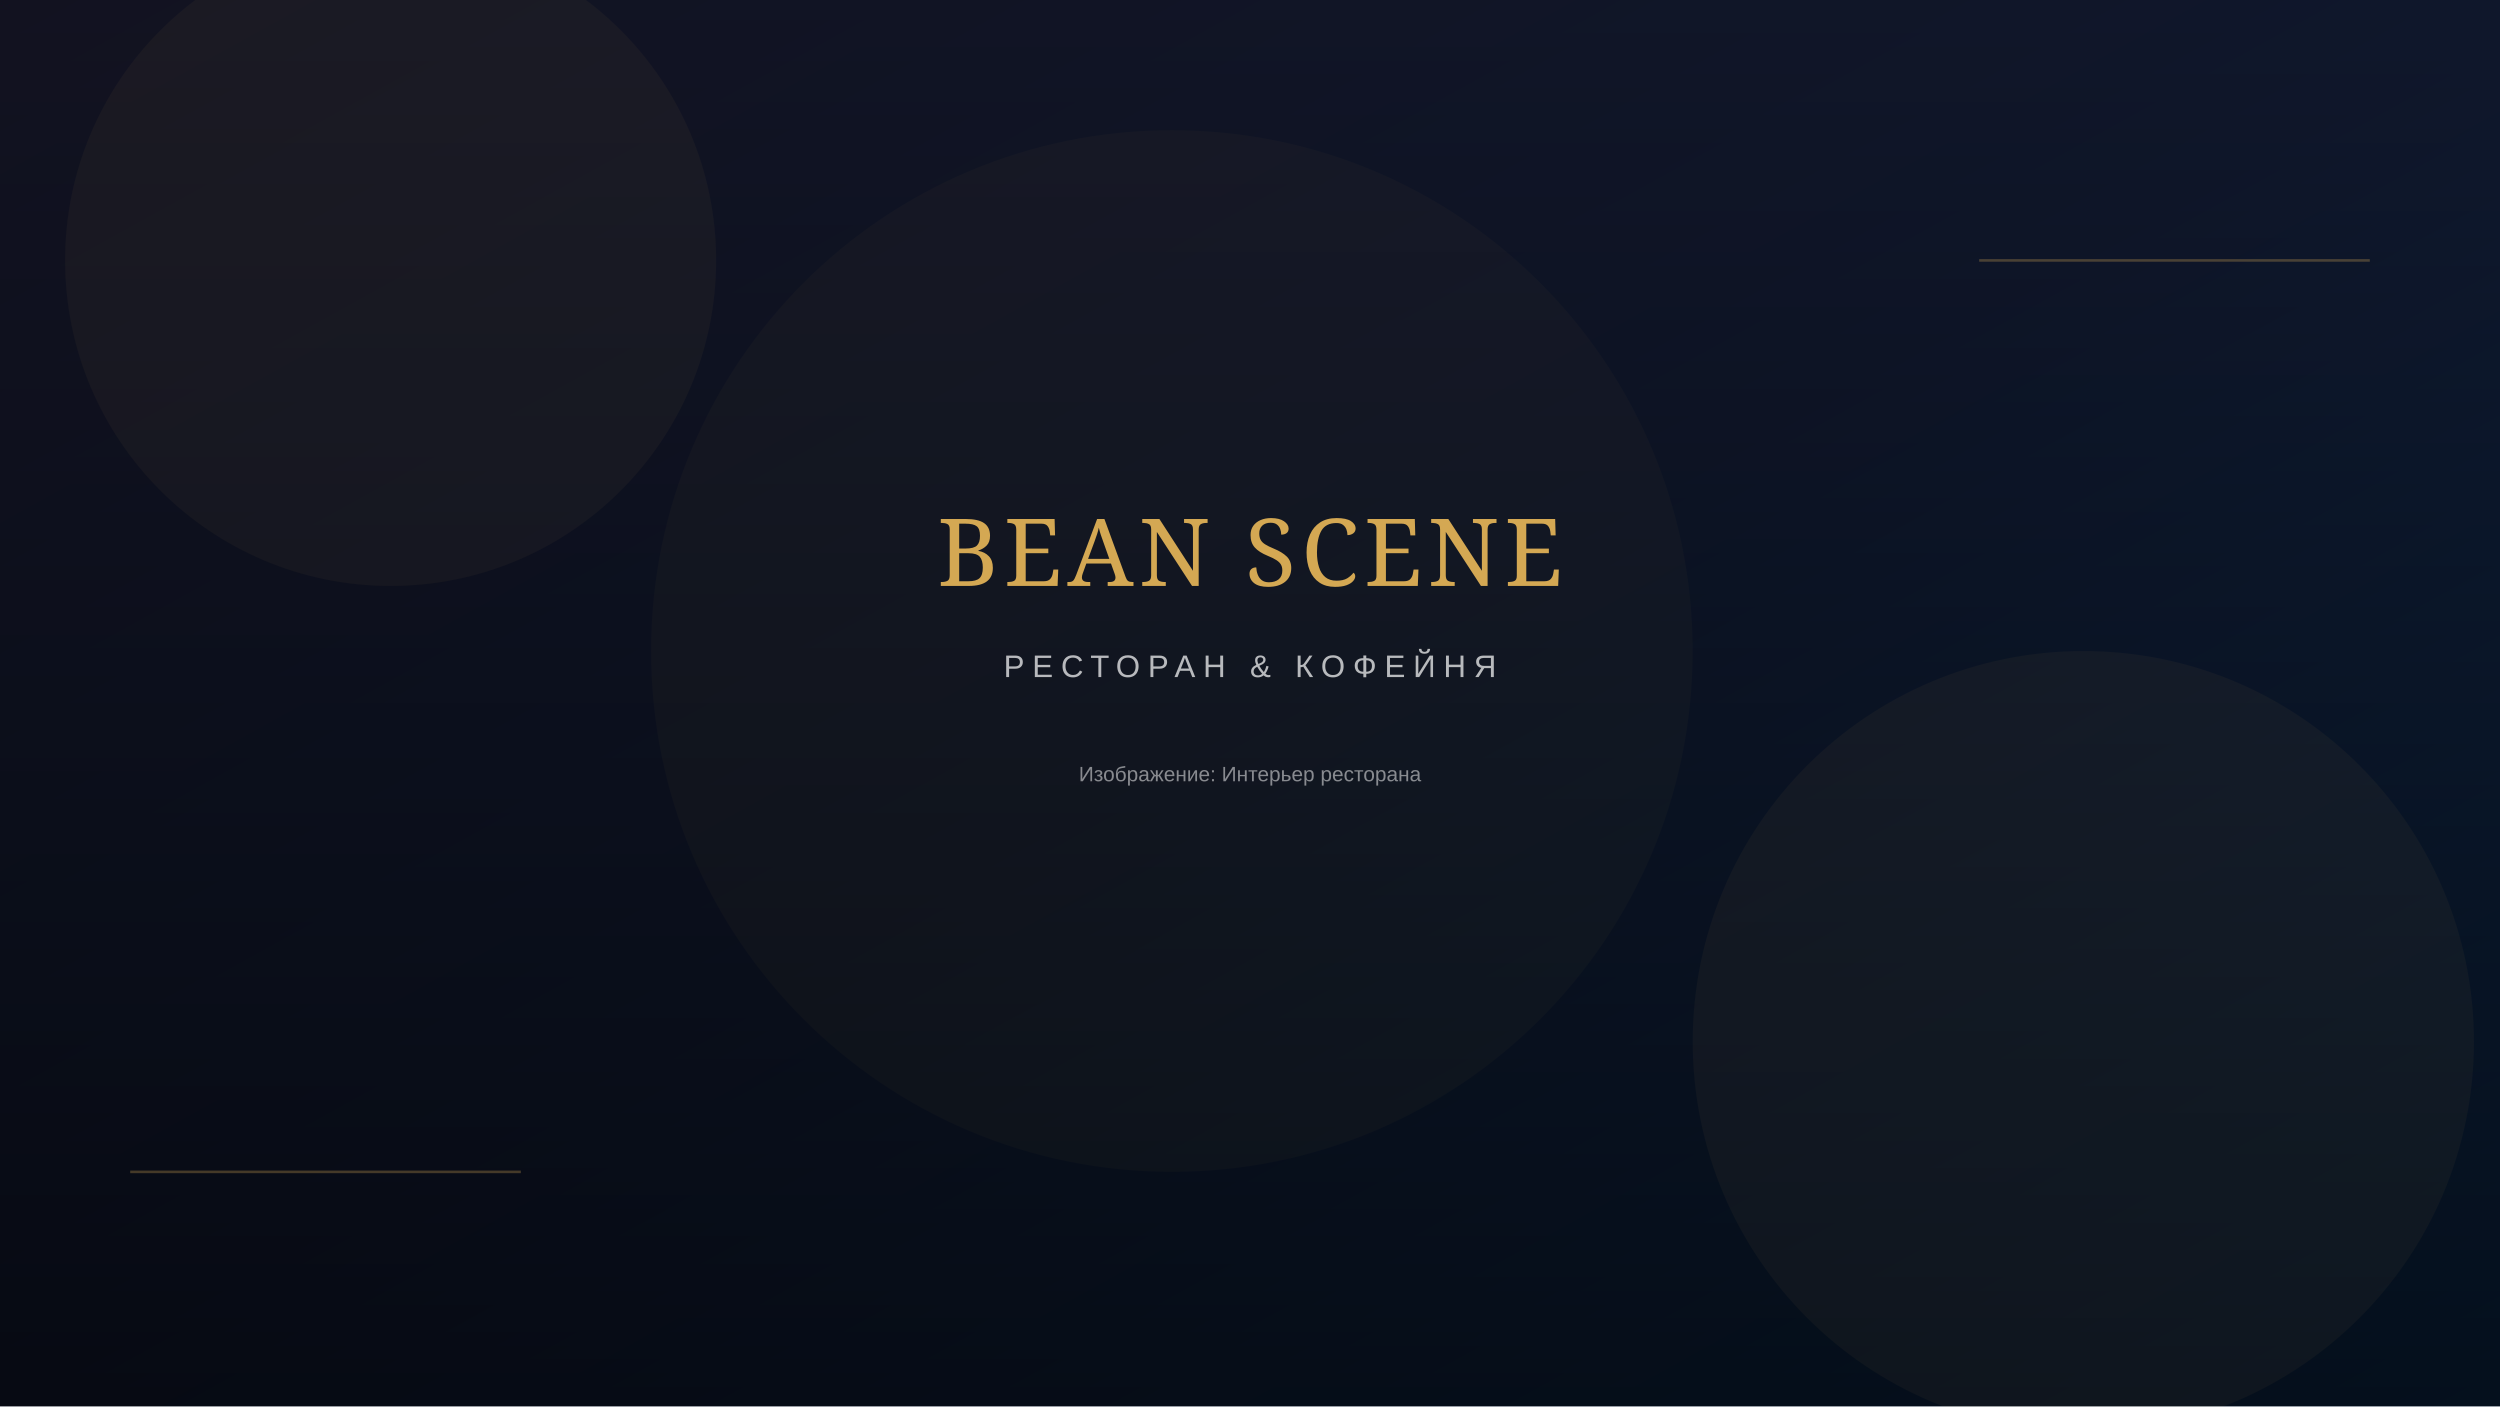
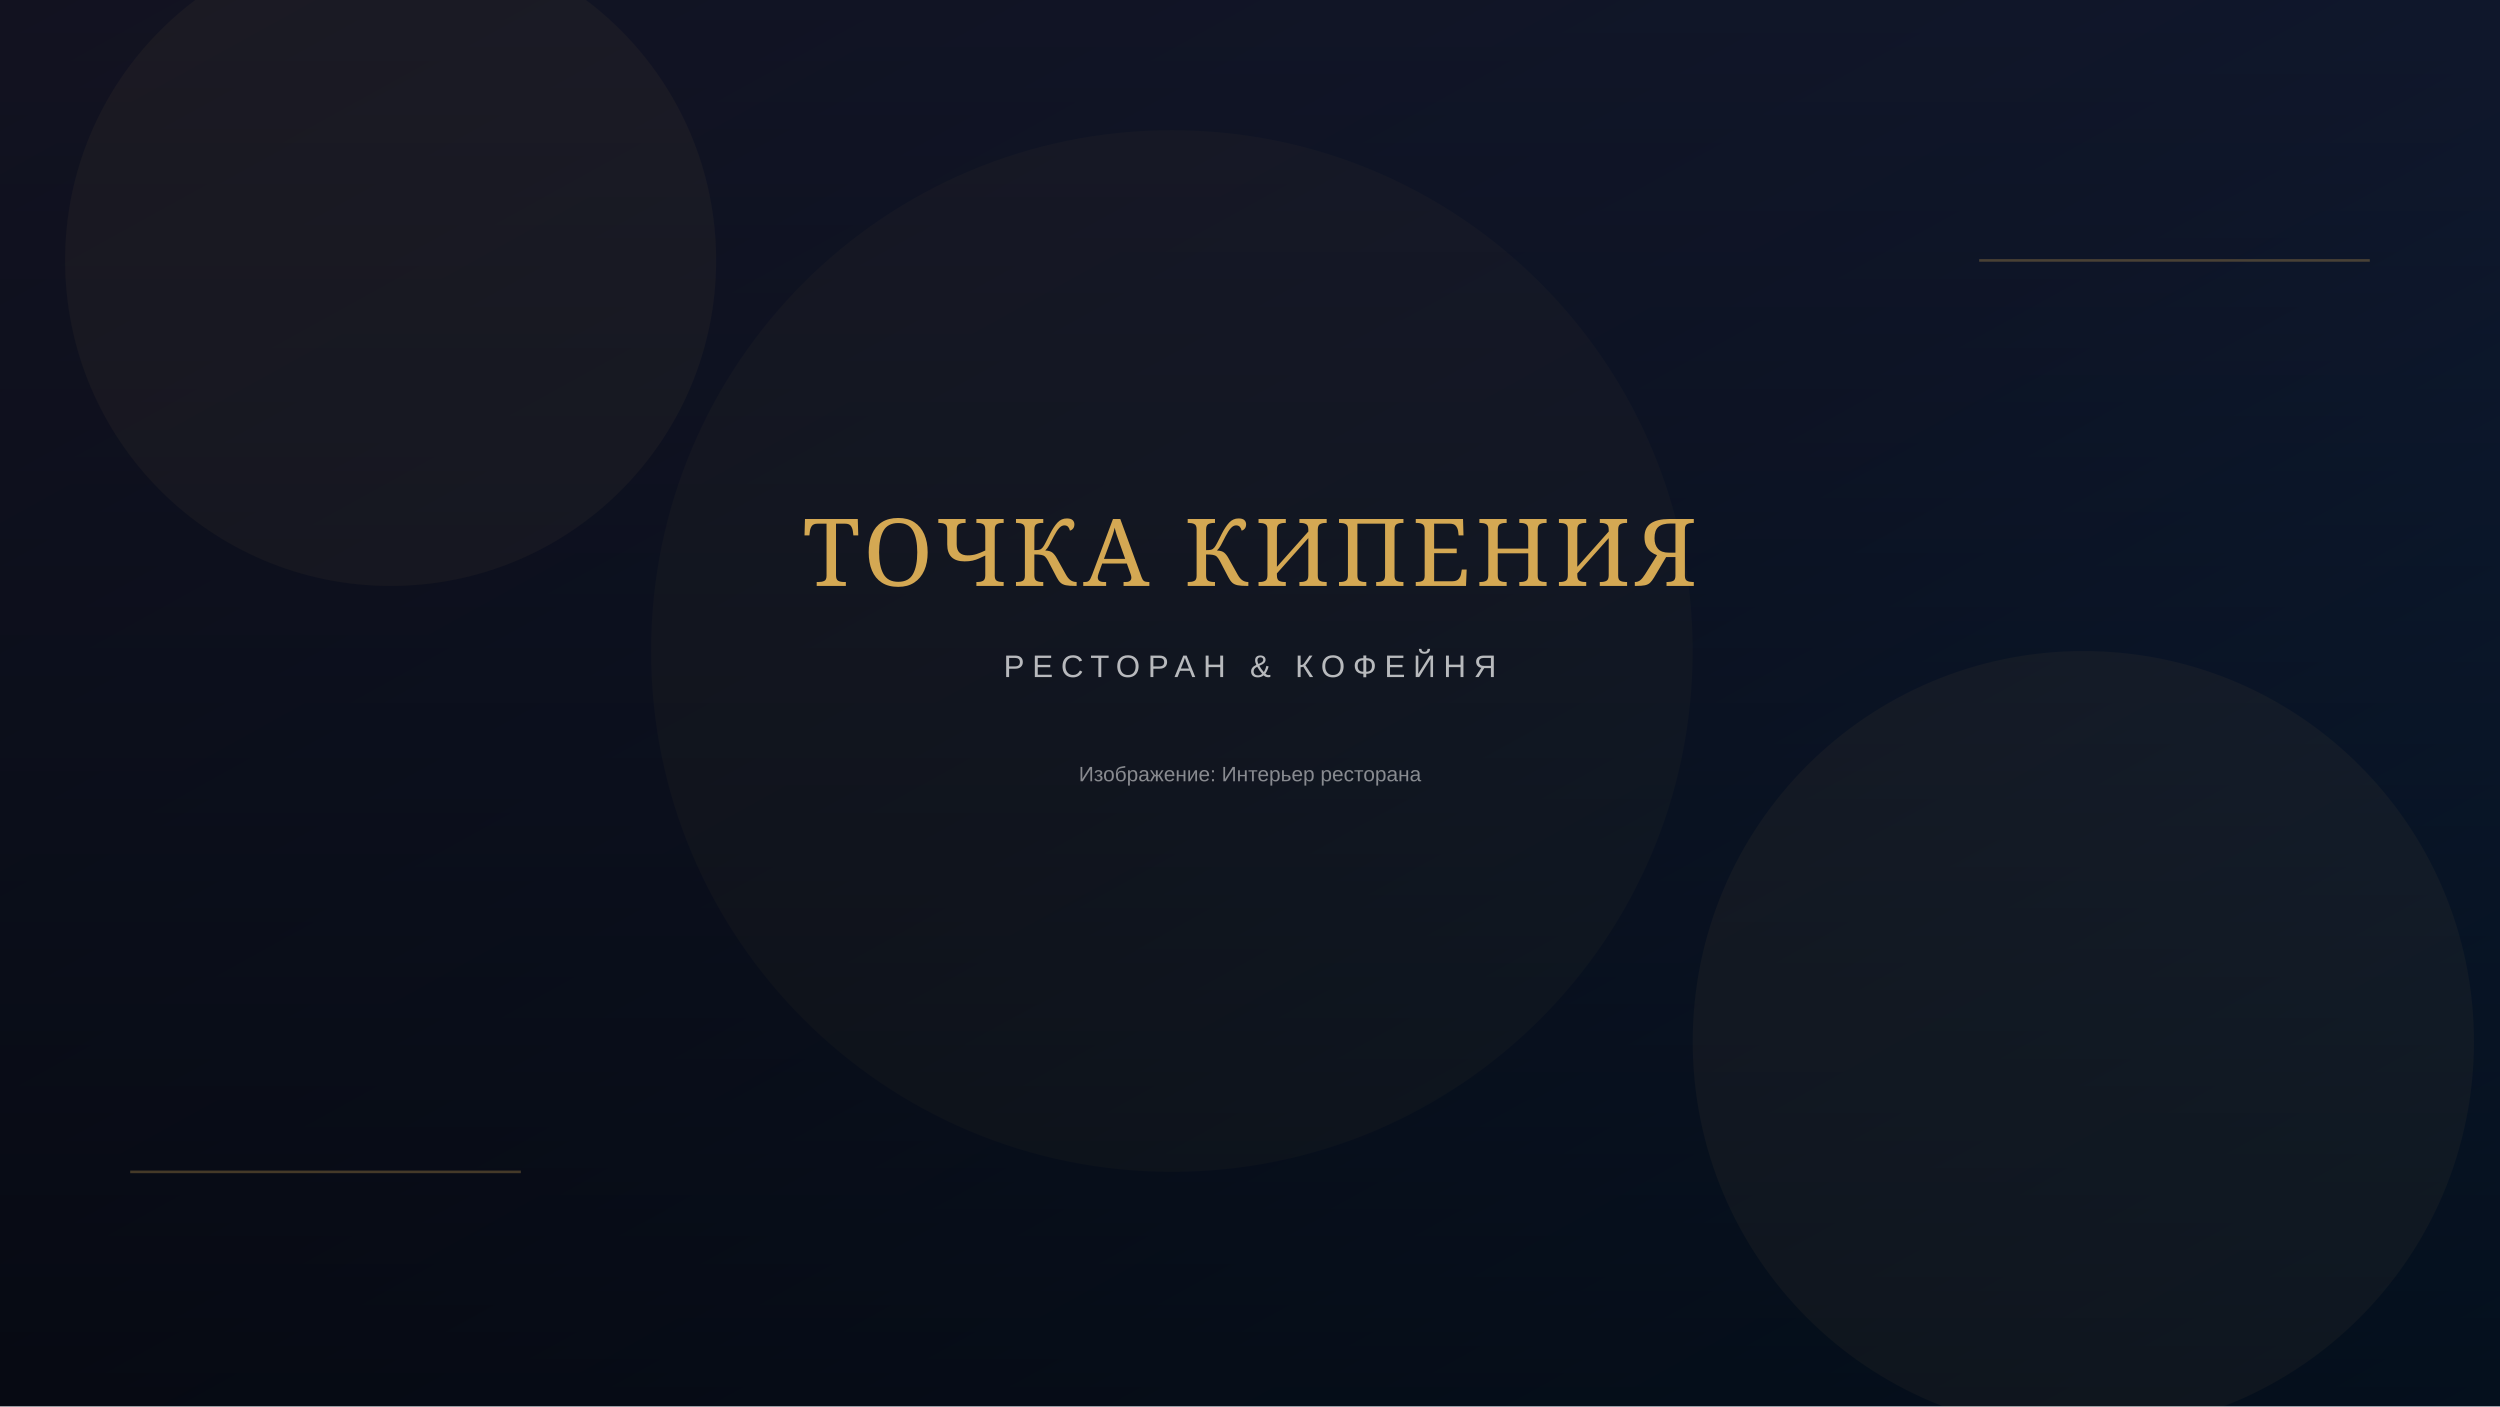
<svg xmlns="http://www.w3.org/2000/svg" width="1920" height="1080" viewBox="0 0 1920 1080">
  <defs>
    <linearGradient id="heroGrad" x1="0%" y1="0%" x2="100%" y2="100%">
      <stop offset="0%" style="stop-color:#1a1a2e;stop-opacity:1" />
      <stop offset="50%" style="stop-color:#16213e;stop-opacity:1" />
      <stop offset="100%" style="stop-color:#0f3460;stop-opacity:1" />
    </linearGradient>
    <linearGradient id="overlay" x1="0%" y1="0%" x2="0%" y2="100%">
      <stop offset="0%" style="stop-color:#000;stop-opacity:0.3" />
      <stop offset="100%" style="stop-color:#000;stop-opacity:0.7" />
    </linearGradient>
  </defs>
  <rect width="1920" height="1080" fill="url(#heroGrad)" />
  <rect width="1920" height="1080" fill="url(#overlay)" />
  <circle cx="300" cy="200" r="250" fill="#D4A853" opacity="0.05" />
  <circle cx="1600" cy="800" r="300" fill="#D4A853" opacity="0.05" />
  <circle cx="900" cy="500" r="400" fill="#D4A853" opacity="0.03" />
  <line x1="100" y1="900" x2="400" y2="900" stroke="#D4A853" stroke-width="2" opacity="0.3" />
  <line x1="1520" y1="200" x2="1820" y2="200" stroke="#D4A853" stroke-width="2" opacity="0.3" />
-   <text x="960" y="450" font-family="Georgia, serif" font-size="72" fill="#D4A853" text-anchor="middle" letter-spacing="4">BEAN SCENE</text>
+   <text x="960" y="450" font-family="Georgia, serif" font-size="72" fill="#D4A853" text-anchor="middle" letter-spacing="4">ТОЧКА КИПЕНИЯ</text>
  <text x="960" y="520" font-family="Arial, sans-serif" font-size="24" fill="#fff" text-anchor="middle" letter-spacing="6" opacity="0.7">РЕСТОРАН &amp; КОФЕЙНЯ</text>
  <text x="960" y="600" font-family="Arial, sans-serif" font-size="16" fill="#fff" text-anchor="middle" opacity="0.5">Изображение: Интерьер ресторана</text>
</svg>
